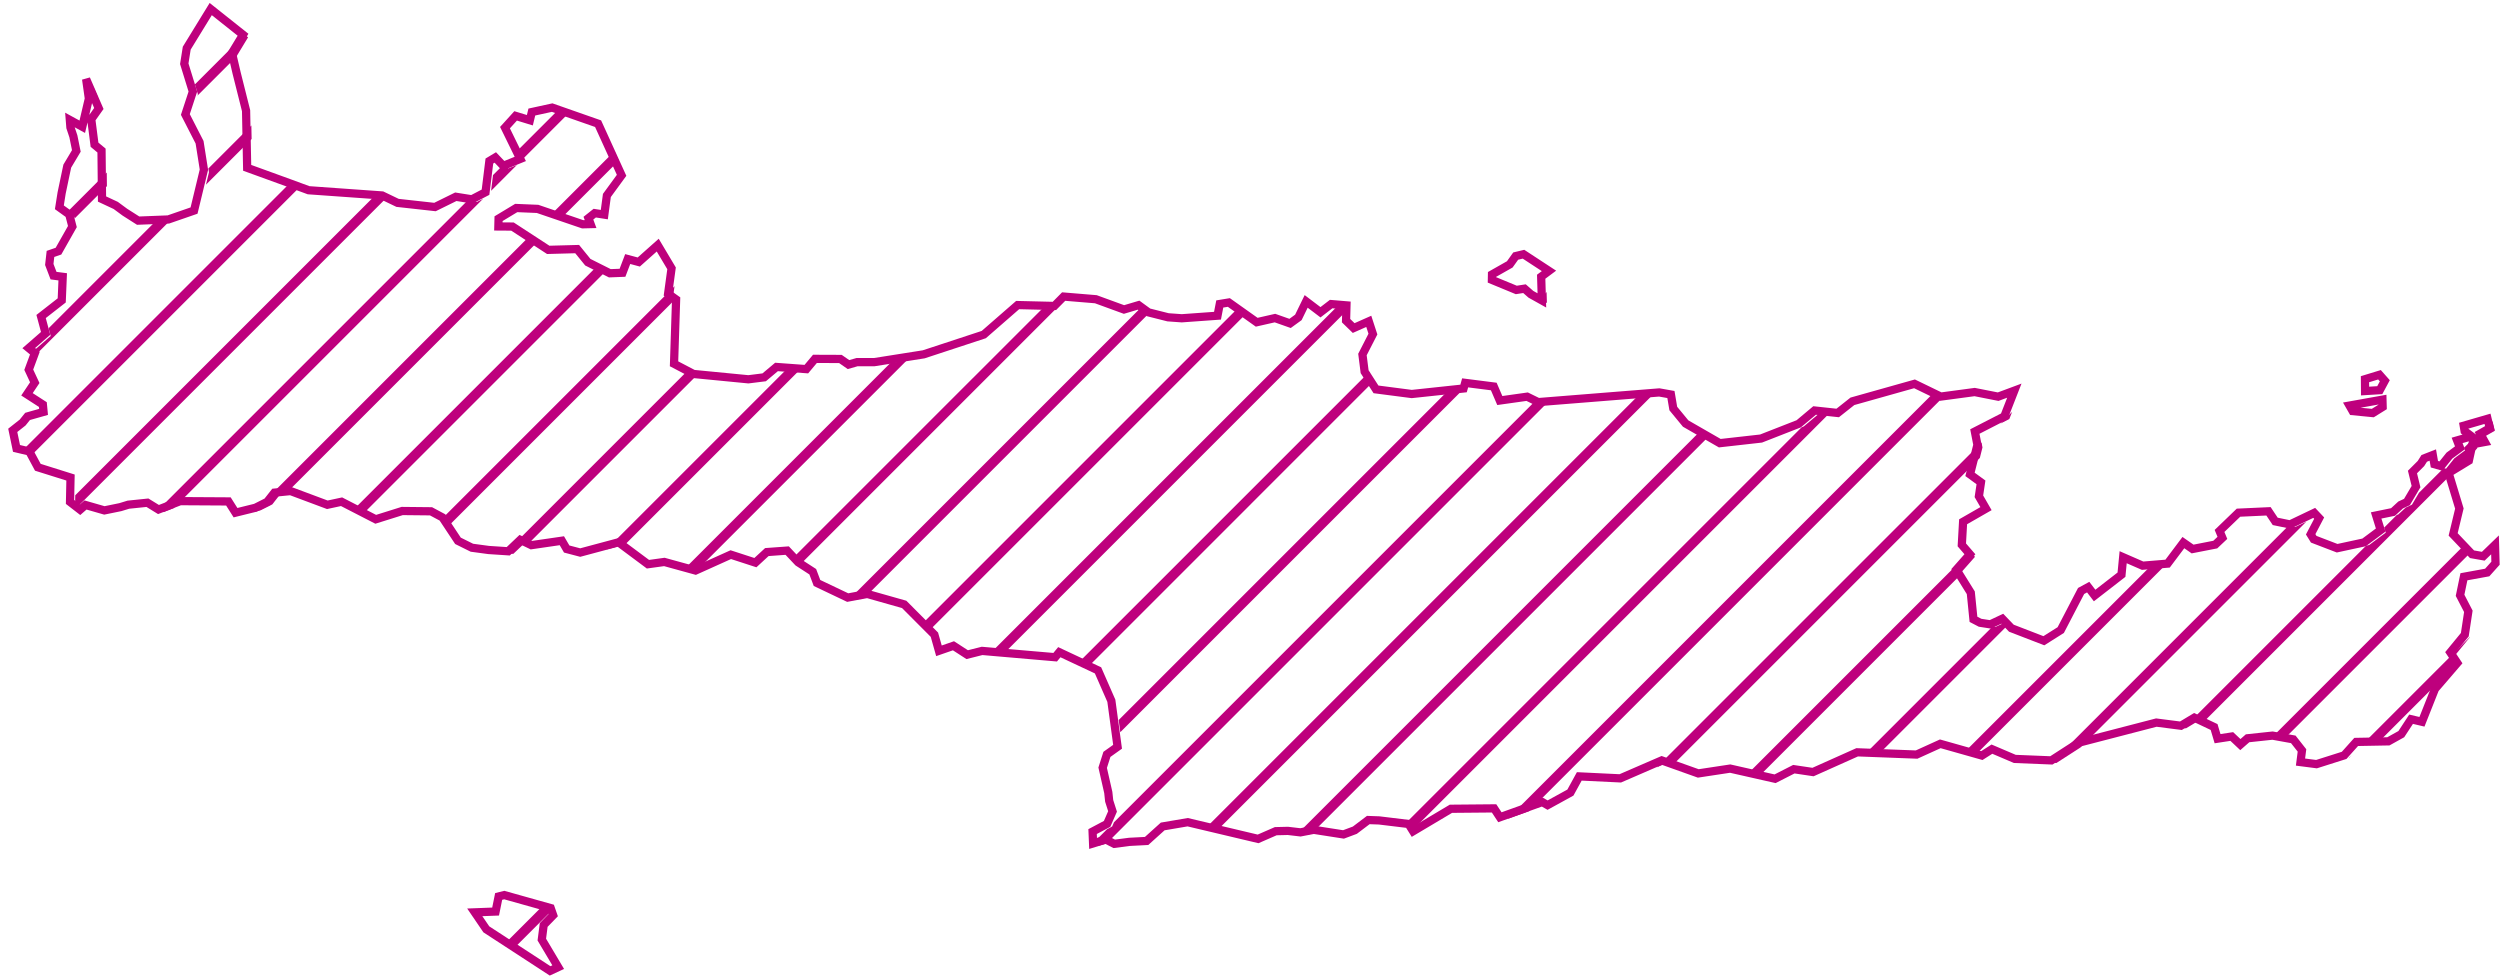
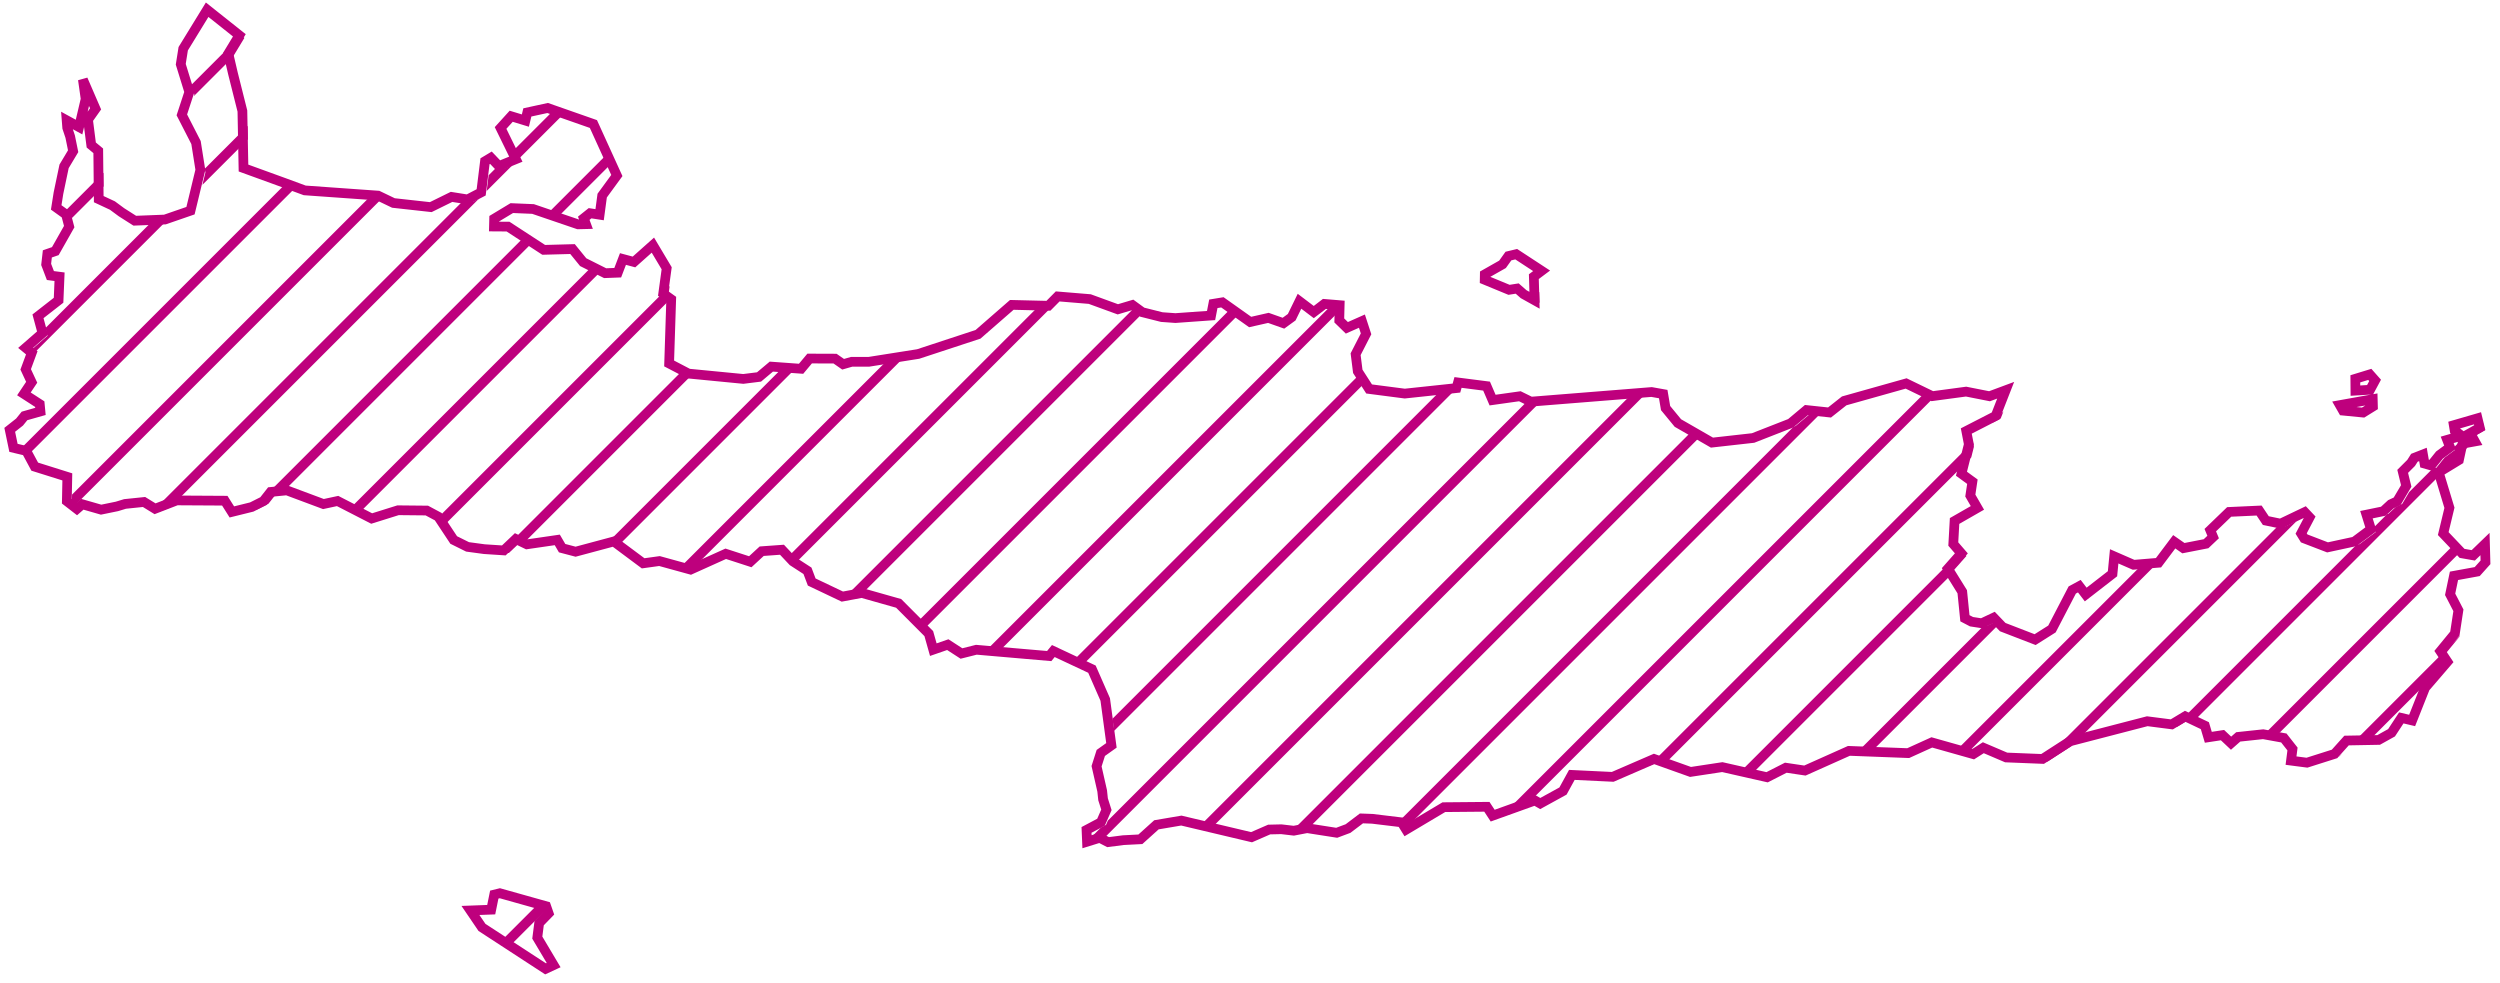
- <svg xmlns="http://www.w3.org/2000/svg" width="304" height="119" viewBox="0 0 304 119" fill="none">
-   <path d="M11.22 10.88L11.414 10.687L11.921 11.857L11.407 12.37L11.422 12.307L11.22 10.88Z" fill="#BE007D" />
-   <path d="M9.078 26.562L9.033 26.39L8.184 25.778L12.983 20.979L13 22.64L9.078 26.562Z" fill="#BE007D" />
-   <path d="M4.52 42.982L4.11 42.645L6.163 40.856L5.91 39.915L18.73 27.094L20.477 27.026L4.52 42.982Z" fill="#BE007D" />
-   <path d="M4.016 55.175L2.661 54.852L35.16 22.354L35.761 22.572L36.388 22.803L4.016 55.175Z" fill="#BE007D" />
-   <path d="M9.453 61.6L9.129 61.35L9.152 60.224L45.41 23.965L46.976 24.077L9.453 61.6Z" fill="#BE007D" />
-   <path d="M21.116 61.799L19.887 62.274L19.316 61.922L56.866 24.372L57.997 24.553L58.761 24.154L21.116 61.799Z" fill="#BE007D" />
-   <path d="M34.618 60.159L33.983 60.221L33.107 61.338L31.678 62.058L30.833 62.267L64.326 28.774L65.341 29.436L34.618 60.159Z" fill="#BE007D" />
-   <path d="M44.239 62.401L43.131 61.831L72.539 32.424L73.655 32.984L44.239 62.401Z" fill="#BE007D" />
-   <path d="M54.757 63.745L54.419 63.234L53.879 62.946L82.023 34.802L81.855 36.03L82.215 36.287L54.757 63.745Z" fill="#BE007D" />
-   <path d="M64.234 66.13L63.881 65.96L62.416 67.352L61.401 67.286L83.598 45.088L84.7 45.664L64.234 66.13Z" fill="#BE007D" />
-   <path d="M75.907 66.319L75.828 66.26L73.726 66.823L95.572 44.977L97.136 45.091L75.907 66.319Z" fill="#BE007D" />
-   <path d="M84.568 69.521L83.252 69.159L108.272 44.139L110.265 43.824L84.568 69.521Z" fill="#BE007D" />
-   <path d="M97.474 68.478L96.66 67.613L126.804 37.47L128.442 37.509L97.474 68.478Z" fill="#BE007D" />
-   <path d="M61.605 114.53L65.874 110.262L67.184 110.629L62.621 115.192L61.605 114.53Z" fill="#BE007D" />
-   <path d="M105.091 72.722L103.696 72.983L103.328 72.808L138.563 37.573L139.069 37.423L139.833 37.98L105.091 72.722Z" fill="#BE007D" />
-   <path d="M113.21 76.466L112.372 75.626L150.544 37.454L151.526 38.15L113.21 76.466Z" fill="#BE007D" />
-   <path d="M121.91 79.628L120.366 79.494L162.563 37.297L164.111 37.427L121.91 79.628Z" fill="#BE007D" />
-   <path d="M132.388 81.012L131.246 80.476L166.514 45.209L166.553 45.514L167.074 46.326L132.388 81.012Z" fill="#BE007D" />
-   <path d="M136.229 89.034L136.029 87.556L175.725 47.86L177.602 47.66L136.229 89.034Z" fill="#BE007D" />
-   <path d="M134.618 100.829L135.238 100.5L135.464 99.983L186.704 48.742L187.661 49.212L187.934 49.19L134.569 102.556L133.533 102.877L133.495 101.952L134.618 100.829Z" fill="#BE007D" />
-   <path d="M147.991 100.996L146.635 100.674L199.004 48.306L200.827 48.16L147.991 100.996Z" fill="#BE007D" />
-   <path d="M159.453 101.396L158.748 101.532L157.756 101.415L206.709 52.462L207.774 53.075L159.453 101.396Z" fill="#BE007D" />
-   <path d="M172.012 100.699L171.896 100.512L170.67 100.364L219.081 51.953L219.335 51.853L221.268 50.233L222.362 50.349L172.012 100.699Z" fill="#BE007D" />
-   <path d="M185.929 98.645L183.312 99.584L235.093 47.803L236.223 48.35L185.929 98.645Z" fill="#BE007D" />
-   <path d="M203.4 93.036L202.682 92.78L201.44 93.318L240.952 53.807L241.068 54.41L240.747 55.689L203.4 93.036Z" fill="#BE007D" />
-   <path d="M213.872 94.426L212.504 94.116L239.577 67.043L240.155 67.713L238.51 69.573L238.592 69.706L213.872 94.426Z" fill="#BE007D" />
-   <path d="M228.294 91.866L226.678 91.805L242.299 76.184L242.641 76.237L244.094 75.552L244.345 75.815L228.294 91.866Z" fill="#BE007D" />
-   <path d="M240.222 91.8L238.914 91.43L261.247 69.098L263.077 68.946L240.222 91.8Z" fill="#BE007D" />
-   <path d="M253.01 90.874L250.061 92.78L249.452 92.755L278.285 63.922L279.082 64.087L280.452 63.432L253.01 90.874Z" fill="#BE007D" />
-   <path d="M267.934 87.813L267.447 87.582L265.814 88.566L265.539 88.531L287.718 66.352L288.087 66.272L290.104 64.771L289.913 64.156L291.467 62.602L291.605 62.574L292.53 61.722L293.298 61.362L294.147 59.922L297.158 56.911L297.441 56.992L298.461 55.719L299.746 54.771L299.621 54.448L300.523 53.547L301.151 53.366L300.896 53.173L302.719 51.35L303.096 51.241L303.371 52.376L303.357 52.39L302.207 53.042L302.385 53.362L301.442 54.305L301.259 54.338L301.217 54.53L267.934 87.813Z" fill="#BE007D" />
-   <path d="M277.707 89.902L276.957 89.767L276.07 89.861L299.753 66.179L300.57 67.039L277.707 89.902Z" fill="#BE007D" />
-   <path d="M299.07 80.401L288.97 90.501L287.261 90.533L300.341 77.453L300.334 77.497L298.569 79.646L299.07 80.401Z" fill="#BE007D" />
-   <path d="M285.973 91.821L285.662 92.168L285.609 92.184L285.973 91.821Z" fill="#BE007D" />
-   <path d="M244.673 50.085L243.248 51.51L244.334 50.953L244.673 50.085Z" fill="#BE007D" />
-   <path d="M187.228 36.357L188.066 35.518L188.105 36.846L187.228 36.357Z" fill="#BE007D" />
-   <path d="M75.244 19.534L68.277 26.5L67.026 26.074L74.719 18.381L75.244 19.534Z" fill="#BE007D" />
-   <path d="M67.818 13.42L69.06 13.855L63.681 19.234L63.13 18.108L67.818 13.42Z" fill="#BE007D" />
-   <path d="M59.951 21.287L61.298 19.94L61.816 20.483L62.856 20.059L59.715 23.201L59.951 21.287Z" fill="#BE007D" />
-   <path d="M30.566 15.259L30.597 16.905L25.047 22.455L25.41 20.951L25.337 20.488L30.566 15.259Z" fill="#BE007D" />
-   <path d="M29.752 4.211L30.165 4.539L28.82 6.76L28.832 6.809L24.007 11.633L24.066 11.455L23.698 10.264L29.752 4.211Z" fill="#BE007D" />
-   <path d="M61.322 108.84L66.965 110.424L67.265 111.289L66.112 112.477L65.884 114.254L67.877 117.604L66.893 118.06L59.136 113.006L57.731 110.941L60.265 110.845L60.637 109.008L61.322 108.84V108.84ZM289.706 48.596L289.73 49.484L288.53 50.229L286.08 49.989L285.696 49.316L289.706 48.596ZM289.346 45.571L289.994 46.303L289.382 47.443L287.593 47.551L287.581 46.111L289.346 45.571ZM185.258 30.912L188.355 32.941L187.407 33.649L187.491 36.53L186.158 35.786L185.378 35.102L184.381 35.258L181.415 34.033L181.427 33.373L183.589 32.148L184.309 31.14L185.258 30.912ZM25.625 1.102L29.551 4.223L28.206 6.445L28.771 8.87L29.923 13.456L30.055 20.407L35.146 22.256L37.524 23.132L46.469 23.768L48.342 24.669L52.893 25.173L55.426 23.925L57.383 24.237L59.04 23.372L59.508 19.579L60.229 19.146L61.201 20.167L63.267 19.326L61.406 15.521L62.702 14.092L64.431 14.62L64.671 13.624L67.145 13.084L72.728 15.04L75.586 21.319L73.797 23.768L73.485 26.098L72.32 25.918L71.551 26.53L71.816 27.25L70.855 27.274L65.368 25.401L62.774 25.293L60.625 26.59L60.601 27.538L62.318 27.55L66.665 30.384L70.183 30.288L71.479 31.884L74.157 33.229L75.694 33.169L76.33 31.5L77.675 31.86L79.98 29.807L81.661 32.629L81.241 35.714L82.214 36.41L81.962 44.238L84.327 45.474L91.003 46.123L92.924 45.883L94.425 44.622L98.051 44.886L99.096 43.638L102.193 43.65L103.178 44.334L104.222 44.034H106.324L112.327 43.085L119.627 40.684L123.746 37.095L128.212 37.203L129.341 36.062L133.255 36.386L136.677 37.635L138.454 37.107L139.655 37.983L142.032 38.583L143.701 38.703L148.048 38.391L148.324 36.963L149.429 36.782L152.815 39.184L155.036 38.679L156.873 39.328L157.882 38.595L158.83 36.65L160.571 37.971L161.868 36.975L163.729 37.131L163.681 38.992L164.606 39.892L166.443 39.076L166.947 40.624L165.674 43.109L165.938 45.198L167.319 47.347L171.666 47.912L177.969 47.239L178.161 46.555L181.643 46.999L182.376 48.704L185.702 48.236L187.047 48.896L201.767 47.72L203.184 47.972L203.472 49.676L204.973 51.501L209.127 53.89L214.146 53.326L218.721 51.537L220.654 49.916L223.464 50.217L225.253 48.8L232.805 46.675L235.999 48.224L240.117 47.672L242.975 48.236L244.944 47.503L243.72 50.637L240.141 52.474L240.454 54.094L239.553 57.684L240.886 58.657L240.634 60.349L241.498 61.85L238.713 63.447L238.557 66.256L239.541 67.397L237.896 69.257L239.649 72.079L239.973 75.308L240.778 75.728L242.026 75.921L243.479 75.236L244.584 76.389L248.534 77.913L250.587 76.617L253.061 71.863L253.925 71.394L254.706 72.415L257.972 69.882L258.176 67.757L260.541 68.789L263.579 68.537L265.5 65.98L266.617 66.76L269.378 66.22L270.243 65.404L269.895 64.563L272.2 62.342L275.85 62.174L276.667 63.399L278.468 63.771L281.409 62.366L282.01 63.003L280.977 64.972L281.349 65.572L284.195 66.664L287.473 65.956L289.49 64.455L288.938 62.678L290.991 62.258L291.916 61.406L292.684 61.046L293.789 59.173L293.356 57.396L294.389 56.364L294.785 55.739L295.83 55.331L296.022 56.447L296.826 56.676L297.847 55.403L299.132 54.455L298.784 53.554L300.537 53.05L299.696 52.414L299.588 51.765L302.482 50.925L302.758 52.066L301.593 52.726L302.157 53.746L300.645 54.023L300.212 56.015L297.751 57.516L299.06 61.838L298.303 64.984L300.597 67.397L301.965 67.637L303.394 66.256L303.454 68.489L302.446 69.618L299.612 70.134L299.144 72.391L300.152 74.336L299.72 77.181L297.955 79.33L298.808 80.615L296.094 83.772L294.509 87.77L293.188 87.458L292 89.271L290.427 90.147L286.512 90.219L285.048 91.852L281.686 92.92L279.74 92.668L279.921 91.252L278.864 89.907L276.342 89.451L273.305 89.775L272.428 90.543L271.384 89.559L269.655 89.823L269.234 88.406L266.833 87.266L265.2 88.25L262.21 87.866L252.773 90.315L249.447 92.464L245.004 92.284L242.219 91.096L240.994 91.876L235.939 90.447L233.057 91.756L225.829 91.48L220.462 93.881L218.133 93.533L215.851 94.697L210.388 93.461L206.51 94.049L202.067 92.464L197.024 94.649L192.041 94.409L190.961 96.378L188.187 97.903L187.539 97.531L182.388 99.379L181.679 98.299L176.432 98.347L171.834 101.084L171.281 100.196L167.703 99.763L166.383 99.716L164.75 100.952L163.369 101.468L159.755 100.904L158.134 101.216L156.609 101.036L155.132 101.072L152.983 102.009L144.422 99.98L141.384 100.496L139.427 102.261L137.338 102.369L135.489 102.609L134.468 102.081L132.919 102.561L132.859 101.12L134.624 100.184L135.285 98.671L134.876 97.386L134.768 96.366L134.084 93.353L134.6 91.732L135.897 90.807L135.14 85.213L133.519 81.515L128.813 79.306L128.308 79.918L119.423 79.15L117.61 79.606L115.941 78.526L114.176 79.138L113.624 77.181L109.95 73.495L105.459 72.223L103.082 72.667L99.348 70.89L98.831 69.522L97.054 68.369L95.722 66.952L93.248 67.132L91.855 68.417L88.865 67.445L84.579 69.377L80.785 68.333L78.792 68.609L75.214 65.944L70.555 67.192L68.91 66.76L68.322 65.752L64.611 66.292L63.267 65.644L61.802 67.036L59.424 66.88L57.383 66.604L55.69 65.764L53.805 62.919L52.412 62.174L48.906 62.138L45.688 63.147L41.534 61.01L39.805 61.382L35.338 59.713L33.369 59.905L32.493 61.022L31.064 61.742L28.639 62.342L27.774 60.974L21.915 60.938L19.273 61.958L17.928 61.13L15.611 61.37L14.626 61.67L12.693 62.066L10.4 61.406L9.74 61.982L8.515 61.034L8.575 58.068L4.601 56.82L3.568 54.899L2.007 54.527L1.551 52.33L2.751 51.381L3.352 50.637L5.297 50.085L5.213 49.196L3.28 47.948L4.228 46.531L3.496 44.958L4.24 42.941L3.496 42.329L5.549 40.54L4.997 38.487L7.506 36.53L7.626 33.661L6.51 33.517L5.993 32.16L6.137 30.876L7.11 30.54L8.803 27.55L8.419 26.073L7.218 25.209L7.494 23.468L8.179 20.203L9.283 18.354L8.923 16.577L8.563 15.497L8.491 14.584L10.004 15.413L10.808 11.991L10.472 9.614L12.021 13.192L11.096 14.5L11.493 17.598L12.345 18.306L12.405 24.201L14.074 24.981L15.179 25.797L16.8 26.83L20.474 26.686L23.596 25.605L24.796 20.635L24.268 17.297L22.539 13.924L23.451 11.139L22.407 7.753L22.707 5.856L25.625 1.102V1.102Z" stroke="#BE007D" />
+ <svg xmlns="http://www.w3.org/2000/svg" width="257" height="101" viewBox="0 0 257 101" fill="none">
+   <path d="M9.152 9.243L9.315 9.08L9.742 10.067L9.309 10.499L9.322 10.446L9.152 9.243Z" fill="#BE007D" />
+   <path d="M7.345 22.463L7.308 22.318L6.592 21.802L10.638 17.757L10.652 19.157L7.345 22.463Z" fill="#BE007D" />
+   <path d="M3.503 36.305L3.158 36.021L4.888 34.513L4.675 33.719L15.483 22.912L16.955 22.854L3.503 36.305Z" fill="#BE007D" />
+   <path d="M3.078 46.584L1.936 46.312L29.333 18.915L29.839 19.099L30.368 19.294L3.078 46.584Z" fill="#BE007D" />
+   <path d="M7.662 52.001L7.389 51.789L7.408 50.84L37.974 20.274L39.294 20.368L7.662 52.001Z" fill="#BE007D" />
+   <path d="M17.494 52.168L16.458 52.569L15.976 52.272L47.631 20.617L48.585 20.769L49.229 20.433L17.494 52.168Z" fill="#BE007D" />
+   <path d="M28.877 50.786L28.341 50.838L27.602 51.779L26.398 52.386L25.685 52.563L53.92 24.328L54.776 24.886L28.877 50.786Z" fill="#BE007D" />
+   <path d="M36.986 52.676L36.053 52.195L60.843 27.404L61.785 27.877L36.986 52.676Z" fill="#BE007D" />
+   <path d="M45.854 53.809L45.569 53.378L45.113 53.135L68.839 29.409L68.698 30.445L69.001 30.662L45.854 53.809Z" fill="#BE007D" />
+   <path d="M53.843 55.819L53.545 55.676L52.31 56.85L51.454 56.794L70.167 38.081L71.096 38.566L53.843 55.819Z" fill="#BE007D" />
+   <path d="M63.684 55.979L63.616 55.929L61.844 56.404L80.261 37.987L81.579 38.083L63.684 55.979Z" fill="#BE007D" />
+   <path d="M70.984 58.678L69.875 58.373L90.967 37.281L92.647 37.015L70.984 58.678Z" fill="#BE007D" />
+   <path d="M81.864 57.798L81.178 57.07L106.59 31.658L107.97 31.692L81.864 57.798Z" fill="#BE007D" />
+   <path d="M51.627 96.621L55.225 93.023L56.329 93.333L52.483 97.179L51.627 96.621Z" fill="#BE007D" />
+   <path d="M88.286 61.377L87.109 61.596L86.799 61.449L116.503 31.745L116.929 31.619L117.573 32.089L88.286 61.377Z" fill="#BE007D" />
+   <path d="M95.13 64.532L94.424 63.824L126.603 31.645L127.43 32.232L95.13 64.532Z" fill="#BE007D" />
+   <path d="M102.464 67.198L101.162 67.086L136.735 31.513L138.04 31.622L102.464 67.198Z" fill="#BE007D" />
+   <path d="M111.297 68.365L110.335 67.913L140.066 38.182L140.098 38.44L140.538 39.124L111.297 68.365Z" fill="#BE007D" />
+   <path d="M114.535 75.127L114.366 73.882L147.83 40.418L149.413 40.249L114.535 75.127Z" fill="#BE007D" />
+   <path d="M113.177 85.07L113.7 84.793L113.89 84.358L157.087 41.161L157.893 41.557L158.123 41.539L113.136 86.526L112.263 86.797L112.23 86.018L113.177 85.07Z" fill="#BE007D" />
+   <path d="M124.451 85.212L123.307 84.941L167.455 40.793L168.992 40.67L124.451 85.212Z" fill="#BE007D" />
+   <path d="M134.113 85.549L133.519 85.664L132.683 85.565L173.951 44.297L174.849 44.814L134.113 85.549Z" fill="#BE007D" />
+   <path d="M144.701 84.961L144.603 84.803L143.569 84.679L184.38 43.868L184.595 43.784L186.224 42.417L187.146 42.516L144.701 84.961Z" fill="#BE007D" />
+   <path d="M156.433 83.23L154.226 84.021L197.879 40.369L198.831 40.831L156.433 83.23Z" fill="#BE007D" />
+   <path d="M171.161 78.501L170.555 78.286L169.509 78.739L202.817 45.431L202.915 45.94L202.645 47.017L171.161 78.501Z" fill="#BE007D" />
+   <path d="M179.989 79.673L178.836 79.412L201.659 56.589L202.146 57.153L200.759 58.722L200.829 58.834L179.989 79.673Z" fill="#BE007D" />
+   <path d="M192.147 77.515L190.785 77.463L203.953 64.295L204.241 64.339L205.466 63.762L205.678 63.984L192.147 77.515Z" fill="#BE007D" />
+   <path d="M202.203 77.46L201.1 77.148L219.927 58.321L221.469 58.193L202.203 77.46Z" fill="#BE007D" />
+   <path d="M212.983 76.679L210.497 78.286L209.983 78.265L234.29 53.958L234.962 54.097L236.117 53.545L212.983 76.679Z" fill="#BE007D" />
+   <path d="M225.564 74.098L225.153 73.903L223.777 74.733L223.545 74.703L242.242 56.006L242.553 55.939L244.254 54.674L244.093 54.155L245.402 52.846L245.519 52.822L246.298 52.103L246.946 51.8L247.662 50.586L250.2 48.048L250.438 48.115L251.299 47.043L252.382 46.243L252.277 45.971L253.037 45.211L253.566 45.059L253.351 44.897L254.888 43.36L255.206 43.268L255.437 44.225L255.426 44.236L254.457 44.786L254.606 45.056L253.812 45.851L253.657 45.879L253.622 46.04L225.564 74.098Z" fill="#BE007D" />
+   <path d="M233.803 75.86L233.17 75.745L232.423 75.825L252.388 55.86L253.077 56.585L233.803 75.86Z" fill="#BE007D" />
+   <path d="M251.812 67.85L243.298 76.364L241.857 76.391L252.883 65.365L252.878 65.402L251.39 67.213L251.812 67.85Z" fill="#BE007D" />
+   <path d="M240.771 77.477L240.509 77.769L240.465 77.783L240.771 77.477Z" fill="#BE007D" />
+   <path d="M205.954 42.294L204.753 43.495L205.669 43.025L205.954 42.294Z" fill="#BE007D" />
+   <path d="M157.528 30.72L158.235 30.013L158.267 31.133L157.528 30.72Z" fill="#BE007D" />
+   <path d="M63.124 16.538L57.251 22.411L56.197 22.051L62.681 15.566L63.124 16.538Z" fill="#BE007D" />
+   <path d="M56.864 11.384L57.911 11.751L53.377 16.286L52.912 15.336L56.864 11.384Z" fill="#BE007D" />
+   <path d="M50.232 18.016L51.368 16.88L51.804 17.338L52.681 16.981L50.033 19.63L50.232 18.016Z" fill="#BE007D" />
+   <path d="M25.46 12.934L25.486 14.322L20.808 19.001L21.114 17.733L21.052 17.342L25.46 12.934Z" fill="#BE007D" />
+   <path d="M24.774 3.621L25.122 3.898L23.989 5.77L23.998 5.811L19.931 9.878L19.98 9.727L19.671 8.724L24.774 3.621Z" fill="#BE007D" />
+   <path d="M51.387 91.824L56.145 93.16L56.398 93.889L55.426 94.891L55.234 96.388L56.914 99.212L56.084 99.597L49.545 95.336L48.361 93.595L50.497 93.514L50.81 91.966L51.387 91.824V91.824ZM243.918 41.038L243.938 41.787L242.926 42.414L240.861 42.212L240.537 41.645L243.918 41.038ZM243.614 38.487L244.161 39.105L243.645 40.066L242.137 40.157L242.127 38.943L243.614 38.487ZM155.867 26.13L158.478 27.84L157.679 28.438L157.749 30.866L156.626 30.239L155.968 29.662L155.128 29.794L152.628 28.761L152.638 28.205L154.46 27.172L155.067 26.322L155.867 26.13ZM21.295 1L24.605 3.631L23.471 5.504L23.947 7.548L24.918 11.414L25.03 17.274L29.321 18.833L31.326 19.572L38.866 20.108L40.446 20.867L44.282 21.292L46.417 20.24L48.067 20.503L49.464 19.774L49.859 16.576L50.466 16.212L51.286 17.072L53.027 16.363L51.458 13.155L52.551 11.951L54.009 12.396L54.211 11.556L56.297 11.101L61.003 12.75L63.412 18.043L61.904 20.108L61.641 22.072L60.659 21.92L60.011 22.436L60.234 23.043L59.424 23.063L54.798 21.485L52.612 21.393L50.8 22.486L50.78 23.286L52.227 23.296L55.892 25.685L58.857 25.604L59.951 26.95L62.208 28.083L63.503 28.033L64.04 26.626L65.174 26.93L67.117 25.199L68.534 27.577L68.18 30.178L69 30.765L68.787 37.364L70.781 38.406L76.409 38.953L78.028 38.751L79.294 37.688L82.351 37.91L83.231 36.858L85.843 36.868L86.673 37.445L87.553 37.192H89.325L94.386 36.392L100.54 34.368L104.012 31.342L107.777 31.433L108.729 30.472L112.028 30.745L114.913 31.798L116.411 31.352L117.423 32.091L119.428 32.597L120.834 32.698L124.499 32.435L124.731 31.231L125.663 31.079L128.517 33.103L130.39 32.678L131.938 33.225L132.789 32.607L133.588 30.968L135.056 32.081L136.149 31.241L137.718 31.372L137.678 32.941L138.457 33.7L140.006 33.012L140.431 34.318L139.358 36.413L139.58 38.174L140.744 39.985L144.409 40.461L149.723 39.894L149.885 39.317L152.82 39.692L153.437 41.129L156.241 40.734L157.375 41.291L169.785 40.299L170.979 40.512L171.222 41.949L172.487 43.487L175.989 45.501L180.22 45.026L184.077 43.517L185.706 42.151L188.075 42.404L189.583 41.21L195.95 39.419L198.642 40.724L202.114 40.258L204.523 40.734L206.183 40.117L205.151 42.758L202.134 44.307L202.398 45.673L201.638 48.699L202.762 49.519L202.549 50.946L203.278 52.211L200.93 53.557L200.798 55.926L201.628 56.887L200.242 58.456L201.719 60.834L201.993 63.557L202.671 63.911L203.724 64.073L204.948 63.496L205.88 64.468L209.21 65.753L210.941 64.66L213.026 60.652L213.755 60.257L214.412 61.117L217.166 58.982L217.338 57.191L219.332 58.061L221.893 57.849L223.512 55.693L224.454 56.351L226.782 55.895L227.51 55.207L227.217 54.498L229.16 52.626L232.237 52.484L232.926 53.517L234.444 53.831L236.924 52.646L237.43 53.183L236.559 54.843L236.873 55.349L239.272 56.27L242.035 55.673L243.736 54.407L243.27 52.91L245.001 52.555L245.781 51.837L246.428 51.533L247.36 49.954L246.995 48.456L247.866 47.586L248.2 47.06L249.08 46.716L249.242 47.657L249.92 47.849L250.781 46.776L251.864 45.977L251.57 45.218L253.048 44.793L252.34 44.256L252.249 43.71L254.688 43.001L254.921 43.963L253.939 44.519L254.415 45.38L253.139 45.612L252.775 47.292L250.7 48.558L251.803 52.201L251.165 54.853L253.099 56.887L254.253 57.089L255.457 55.926L255.508 57.808L254.658 58.759L252.269 59.195L251.874 61.097L252.724 62.737L252.36 65.135L250.872 66.947L251.591 68.03L249.303 70.692L247.967 74.062L246.854 73.799L245.851 75.327L244.525 76.066L241.226 76.127L239.991 77.503L237.157 78.404L235.517 78.191L235.669 76.997L234.778 75.864L232.652 75.479L230.091 75.752L229.353 76.4L228.472 75.57L227.014 75.793L226.66 74.598L224.636 73.637L223.259 74.467L220.739 74.143L212.783 76.208L209.979 78.019L206.234 77.868L203.886 76.865L202.853 77.523L198.592 76.319L196.162 77.422L190.069 77.189L185.545 79.213L183.581 78.92L181.658 79.902L177.052 78.859L173.783 79.355L170.038 78.019L165.786 79.861L161.586 79.659L160.675 81.319L158.337 82.604L157.79 82.29L153.448 83.849L152.85 82.938L148.427 82.978L144.55 85.286L144.085 84.537L141.068 84.173L139.955 84.132L138.578 85.175L137.414 85.61L134.368 85.134L133.001 85.397L131.716 85.246L130.471 85.276L128.659 86.065L121.442 84.355L118.881 84.79L117.231 86.278L115.47 86.369L113.911 86.571L113.051 86.126L111.745 86.531L111.694 85.316L113.182 84.527L113.739 83.252L113.395 82.169L113.304 81.308L112.727 78.768L113.162 77.402L114.255 76.623L113.617 71.906L112.251 68.789L108.283 66.927L107.858 67.443L100.368 66.795L98.839 67.18L97.432 66.269L95.944 66.785L95.479 65.135L92.382 62.028L88.596 60.956L86.592 61.33L83.444 59.832L83.008 58.678L81.51 57.707L80.387 56.513L78.302 56.664L77.128 57.747L74.607 56.928L70.994 58.557L67.795 57.676L66.115 57.909L63.099 55.662L59.171 56.715L57.785 56.351L57.288 55.501L54.161 55.956L53.027 55.409L51.792 56.583L49.788 56.452L48.067 56.219L46.64 55.511L45.051 53.112L43.877 52.484L40.921 52.454L38.209 53.304L34.706 51.503L33.249 51.816L29.483 50.41L27.823 50.572L27.084 51.513L25.88 52.12L23.835 52.626L23.107 51.472L18.167 51.442L15.94 52.302L14.806 51.604L12.853 51.806L12.023 52.059L10.393 52.393L8.46 51.837L7.903 52.322L6.871 51.523L6.921 49.023L3.571 47.971L2.7 46.351L1.385 46.038L1 44.185L2.012 43.386L2.518 42.758L4.158 42.293L4.087 41.544L2.458 40.491L3.257 39.297L2.64 37.971L3.267 36.271L2.64 35.755L4.371 34.247L3.905 32.516L6.021 30.866L6.122 28.448L5.18 28.326L4.745 27.183L4.867 26.1L5.686 25.816L7.114 23.296L6.79 22.051L5.778 21.323L6.01 19.855L6.587 17.102L7.519 15.544L7.215 14.046L6.911 13.135L6.851 12.366L8.126 13.064L8.804 10.18L8.521 8.176L9.826 11.192L9.047 12.295L9.381 14.906L10.1 15.503L10.15 20.472L11.557 21.13L12.489 21.819L13.855 22.689L16.952 22.567L19.584 21.657L20.596 17.467L20.151 14.653L18.693 11.809L19.462 9.461L18.582 6.607L18.835 5.008L21.295 1V1Z" stroke="#BE007D" />
</svg>
